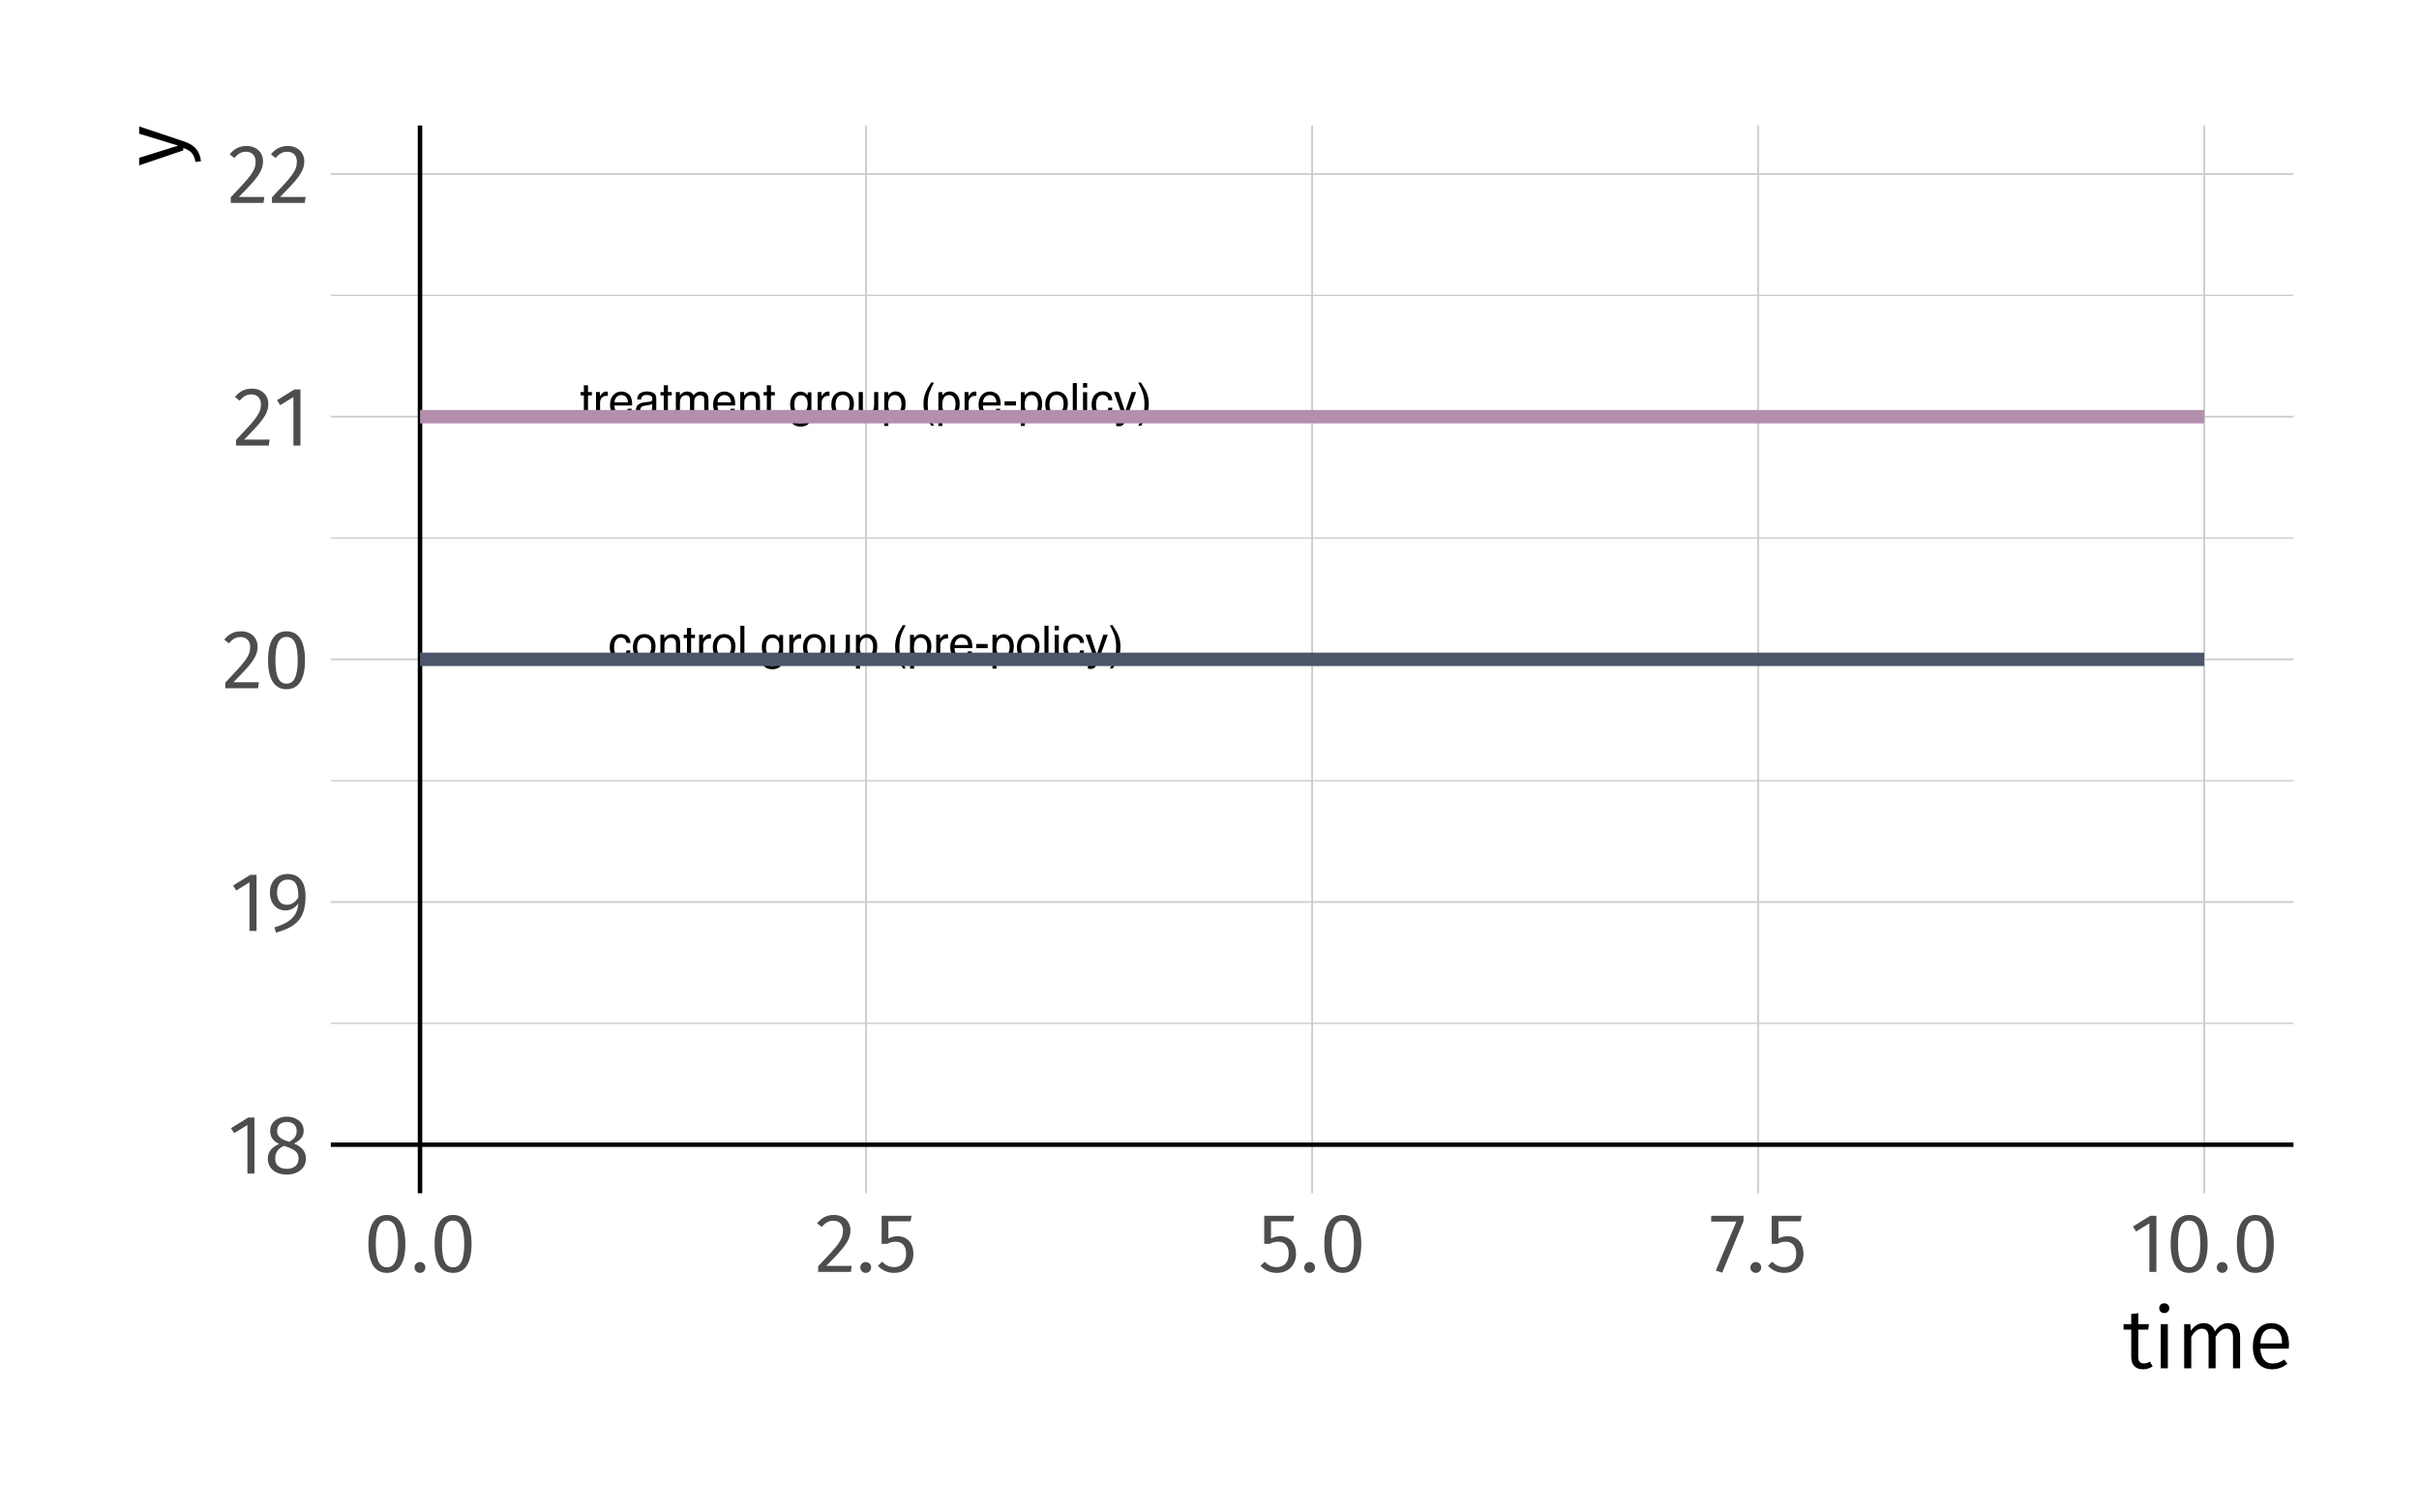
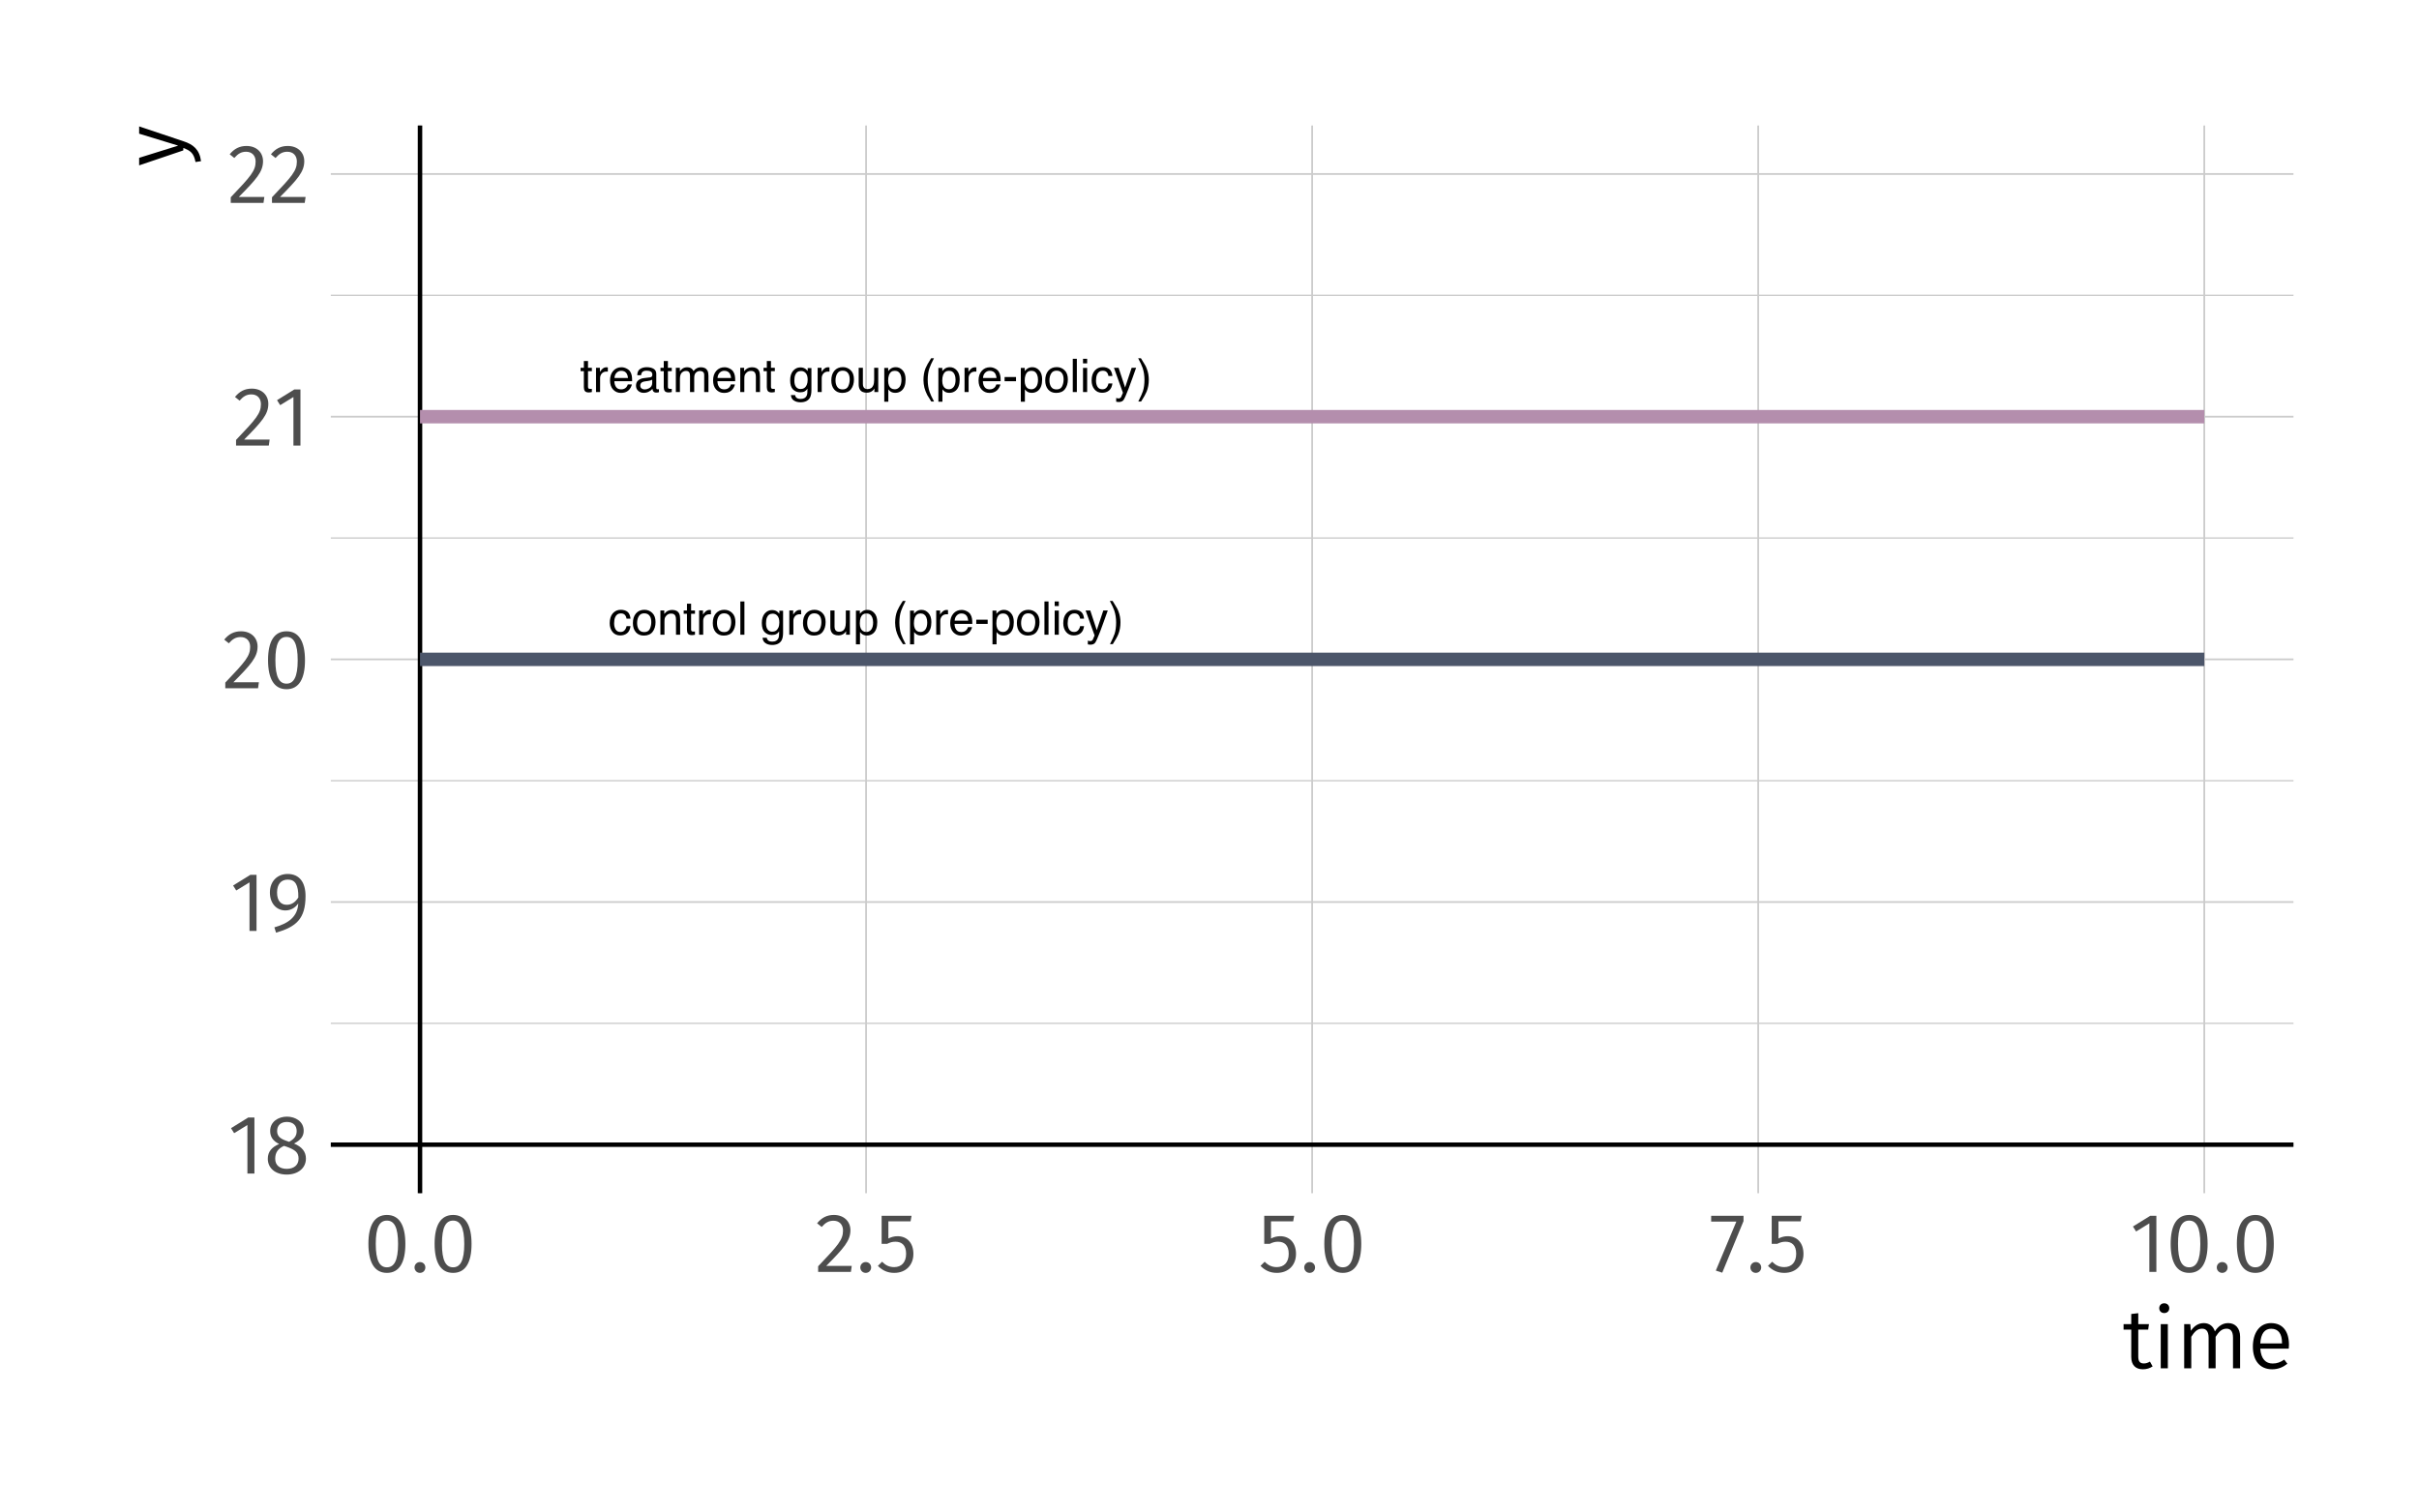
<svg xmlns="http://www.w3.org/2000/svg" xmlns:xlink="http://www.w3.org/1999/xlink" width="576pt" height="360pt" viewBox="0 0 576 360" version="1.1">
  <defs>
    <g>
      <symbol overflow="visible" id="glyph0-0">
        <path style="stroke:none;" d="M 0.359 0 L 0.359 -7.922 L 6.641 -7.922 L 6.641 0 Z M 5.656 -1 L 5.656 -6.938 L 1.344 -6.938 L 1.344 -1 Z M 5.656 -1 " />
      </symbol>
      <symbol overflow="visible" id="glyph0-1">
        <path style="stroke:none;" d="M 0.906 -7.391 L 1.891 -7.391 L 1.891 -5.781 L 2.812 -5.781 L 2.812 -4.984 L 1.891 -4.984 L 1.891 -1.219 C 1.891 -1.008 1.957 -0.875 2.094 -0.812 C 2.164 -0.77 2.289 -0.75 2.469 -0.75 C 2.52 -0.75 2.57 -0.75 2.625 -0.75 C 2.676 -0.75 2.738 -0.754 2.812 -0.766 L 2.812 0 C 2.695 0.031 2.578 0.051 2.453 0.062 C 2.336 0.082 2.211 0.094 2.078 0.094 C 1.617 0.094 1.305 -0.02 1.141 -0.25 C 0.984 -0.488 0.906 -0.789 0.906 -1.156 L 0.906 -4.984 L 0.125 -4.984 L 0.125 -5.781 L 0.906 -5.781 Z M 0.906 -7.391 " />
      </symbol>
      <symbol overflow="visible" id="glyph0-2">
        <path style="stroke:none;" d="M 0.734 -5.781 L 1.656 -5.781 L 1.656 -4.781 C 1.738 -4.977 1.926 -5.211 2.219 -5.484 C 2.508 -5.766 2.848 -5.906 3.234 -5.906 C 3.254 -5.906 3.285 -5.898 3.328 -5.891 C 3.367 -5.891 3.441 -5.883 3.547 -5.875 L 3.547 -4.859 C 3.492 -4.867 3.441 -4.875 3.391 -4.875 C 3.336 -4.875 3.285 -4.875 3.234 -4.875 C 2.742 -4.875 2.363 -4.719 2.094 -4.406 C 1.832 -4.094 1.703 -3.734 1.703 -3.328 L 1.703 0 L 0.734 0 Z M 0.734 -5.781 " />
      </symbol>
      <symbol overflow="visible" id="glyph0-3">
        <path style="stroke:none;" d="M 3.125 -5.906 C 3.531 -5.906 3.926 -5.805 4.312 -5.609 C 4.695 -5.422 4.988 -5.176 5.188 -4.875 C 5.383 -4.582 5.516 -4.238 5.578 -3.844 C 5.629 -3.582 5.656 -3.16 5.656 -2.578 L 1.422 -2.578 C 1.441 -1.992 1.582 -1.523 1.844 -1.172 C 2.102 -0.816 2.504 -0.641 3.047 -0.641 C 3.555 -0.641 3.961 -0.805 4.266 -1.141 C 4.43 -1.328 4.551 -1.551 4.625 -1.812 L 5.578 -1.812 C 5.555 -1.602 5.473 -1.367 5.328 -1.109 C 5.191 -0.848 5.035 -0.633 4.859 -0.469 C 4.555 -0.176 4.191 0.02 3.766 0.125 C 3.523 0.176 3.258 0.203 2.969 0.203 C 2.25 0.203 1.641 -0.055 1.141 -0.578 C 0.641 -1.098 0.391 -1.832 0.391 -2.781 C 0.391 -3.707 0.641 -4.457 1.141 -5.031 C 1.648 -5.613 2.312 -5.906 3.125 -5.906 Z M 4.672 -3.344 C 4.629 -3.77 4.535 -4.109 4.391 -4.359 C 4.117 -4.828 3.676 -5.062 3.062 -5.062 C 2.613 -5.062 2.238 -4.898 1.938 -4.578 C 1.633 -4.254 1.473 -3.844 1.453 -3.344 Z M 3.031 -5.922 Z M 3.031 -5.922 " />
      </symbol>
      <symbol overflow="visible" id="glyph0-4">
        <path style="stroke:none;" d="M 1.453 -1.531 C 1.453 -1.25 1.555 -1.023 1.766 -0.859 C 1.973 -0.703 2.211 -0.625 2.484 -0.625 C 2.828 -0.625 3.16 -0.707 3.484 -0.875 C 4.023 -1.133 4.297 -1.562 4.297 -2.156 L 4.297 -2.938 C 4.172 -2.863 4.016 -2.801 3.828 -2.75 C 3.641 -2.695 3.457 -2.66 3.281 -2.641 L 2.703 -2.562 C 2.348 -2.52 2.082 -2.445 1.906 -2.344 C 1.602 -2.176 1.453 -1.906 1.453 -1.531 Z M 3.812 -3.5 C 4.031 -3.531 4.176 -3.625 4.25 -3.781 C 4.301 -3.863 4.328 -3.988 4.328 -4.156 C 4.328 -4.488 4.207 -4.727 3.969 -4.875 C 3.727 -5.02 3.391 -5.094 2.953 -5.094 C 2.453 -5.094 2.094 -4.957 1.875 -4.688 C 1.758 -4.531 1.68 -4.305 1.641 -4.016 L 0.734 -4.016 C 0.754 -4.723 0.984 -5.219 1.422 -5.5 C 1.867 -5.781 2.391 -5.922 2.984 -5.922 C 3.66 -5.922 4.211 -5.789 4.641 -5.531 C 5.055 -5.27 5.266 -4.867 5.266 -4.328 L 5.266 -1 C 5.266 -0.895 5.285 -0.812 5.328 -0.75 C 5.367 -0.688 5.457 -0.656 5.594 -0.656 C 5.633 -0.656 5.68 -0.656 5.734 -0.656 C 5.785 -0.664 5.844 -0.676 5.906 -0.688 L 5.906 0.031 C 5.758 0.07 5.645 0.098 5.562 0.109 C 5.477 0.117 5.367 0.125 5.234 0.125 C 4.898 0.125 4.66 0.004 4.516 -0.234 C 4.43 -0.359 4.375 -0.535 4.344 -0.766 C 4.145 -0.504 3.859 -0.281 3.484 -0.094 C 3.117 0.094 2.711 0.188 2.266 0.188 C 1.734 0.188 1.297 0.023 0.953 -0.297 C 0.609 -0.617 0.438 -1.023 0.438 -1.516 C 0.438 -2.047 0.602 -2.457 0.938 -2.75 C 1.281 -3.051 1.723 -3.238 2.266 -3.312 Z M 3 -5.922 Z M 3 -5.922 " />
      </symbol>
      <symbol overflow="visible" id="glyph0-5">
        <path style="stroke:none;" d="M 0.719 -5.781 L 1.672 -5.781 L 1.672 -4.953 C 1.898 -5.242 2.109 -5.453 2.297 -5.578 C 2.617 -5.797 2.984 -5.906 3.391 -5.906 C 3.848 -5.906 4.219 -5.789 4.5 -5.562 C 4.656 -5.438 4.801 -5.25 4.938 -5 C 5.145 -5.301 5.395 -5.523 5.688 -5.672 C 5.977 -5.828 6.305 -5.906 6.672 -5.906 C 7.453 -5.906 7.984 -5.625 8.266 -5.062 C 8.41 -4.758 8.484 -4.352 8.484 -3.844 L 8.484 0 L 7.469 0 L 7.469 -4.016 C 7.469 -4.398 7.375 -4.66 7.188 -4.797 C 7 -4.941 6.766 -5.016 6.484 -5.016 C 6.098 -5.016 5.77 -4.883 5.5 -4.625 C 5.227 -4.375 5.094 -3.953 5.094 -3.359 L 5.094 0 L 4.094 0 L 4.094 -3.766 C 4.094 -4.16 4.047 -4.445 3.953 -4.625 C 3.805 -4.895 3.535 -5.031 3.141 -5.031 C 2.766 -5.031 2.426 -4.891 2.125 -4.609 C 1.832 -4.328 1.688 -3.812 1.688 -3.062 L 1.688 0 L 0.719 0 Z M 0.719 -5.781 " />
      </symbol>
      <symbol overflow="visible" id="glyph0-6">
        <path style="stroke:none;" d="M 0.719 -5.781 L 1.641 -5.781 L 1.641 -4.953 C 1.91 -5.297 2.195 -5.539 2.5 -5.688 C 2.812 -5.832 3.148 -5.906 3.516 -5.906 C 4.336 -5.906 4.895 -5.617 5.188 -5.047 C 5.344 -4.734 5.422 -4.285 5.422 -3.703 L 5.422 0 L 4.438 0 L 4.438 -3.641 C 4.438 -3.992 4.383 -4.281 4.281 -4.5 C 4.102 -4.852 3.789 -5.031 3.344 -5.031 C 3.113 -5.031 2.922 -5.008 2.766 -4.969 C 2.504 -4.883 2.273 -4.723 2.078 -4.484 C 1.91 -4.297 1.801 -4.098 1.75 -3.891 C 1.707 -3.691 1.688 -3.406 1.688 -3.031 L 1.688 0 L 0.719 0 Z M 3 -5.922 Z M 3 -5.922 " />
      </symbol>
      <symbol overflow="visible" id="glyph0-7">
        <path style="stroke:none;" d="" />
      </symbol>
      <symbol overflow="visible" id="glyph0-8">
        <path style="stroke:none;" d="M 2.75 -5.875 C 3.207 -5.875 3.602 -5.766 3.938 -5.547 C 4.125 -5.422 4.312 -5.238 4.5 -5 L 4.5 -5.719 L 5.391 -5.719 L 5.391 -0.469 C 5.391 0.258 5.285 0.836 5.078 1.266 C 4.672 2.047 3.906 2.438 2.781 2.438 C 2.164 2.438 1.645 2.297 1.219 2.016 C 0.789 1.742 0.551 1.312 0.5 0.719 L 1.5 0.719 C 1.539 0.977 1.633 1.176 1.781 1.312 C 2 1.531 2.344 1.641 2.812 1.641 C 3.551 1.641 4.035 1.379 4.266 0.859 C 4.41 0.547 4.473 -0.004 4.453 -0.797 C 4.266 -0.504 4.031 -0.285 3.75 -0.141 C 3.477 -0.004 3.117 0.062 2.672 0.062 C 2.047 0.062 1.5 -0.156 1.031 -0.594 C 0.562 -1.039 0.328 -1.773 0.328 -2.797 C 0.328 -3.766 0.562 -4.52 1.031 -5.062 C 1.508 -5.602 2.082 -5.875 2.75 -5.875 Z M 4.5 -2.906 C 4.5 -3.625 4.348 -4.156 4.047 -4.5 C 3.754 -4.844 3.379 -5.016 2.922 -5.016 C 2.242 -5.016 1.781 -4.695 1.531 -4.062 C 1.395 -3.719 1.328 -3.27 1.328 -2.719 C 1.328 -2.07 1.457 -1.578 1.719 -1.234 C 1.988 -0.891 2.344 -0.719 2.781 -0.719 C 3.477 -0.719 3.973 -1.035 4.266 -1.672 C 4.422 -2.023 4.5 -2.438 4.5 -2.906 Z M 2.859 -5.922 Z M 2.859 -5.922 " />
      </symbol>
      <symbol overflow="visible" id="glyph0-9">
        <path style="stroke:none;" d="M 3 -0.625 C 3.645 -0.625 4.086 -0.867 4.328 -1.359 C 4.566 -1.848 4.688 -2.391 4.688 -2.984 C 4.688 -3.523 4.598 -3.961 4.422 -4.297 C 4.148 -4.828 3.68 -5.094 3.016 -5.094 C 2.422 -5.094 1.988 -4.863 1.719 -4.406 C 1.445 -3.957 1.312 -3.414 1.312 -2.781 C 1.312 -2.164 1.445 -1.648 1.719 -1.234 C 1.988 -0.828 2.414 -0.625 3 -0.625 Z M 3.047 -5.938 C 3.785 -5.938 4.41 -5.688 4.922 -5.188 C 5.441 -4.695 5.703 -3.973 5.703 -3.016 C 5.703 -2.078 5.473 -1.305 5.016 -0.703 C 4.566 -0.098 3.863 0.203 2.906 0.203 C 2.113 0.203 1.484 -0.062 1.016 -0.594 C 0.547 -1.133 0.312 -1.859 0.312 -2.766 C 0.312 -3.734 0.555 -4.504 1.047 -5.078 C 1.547 -5.648 2.211 -5.938 3.047 -5.938 Z M 3.016 -5.922 Z M 3.016 -5.922 " />
      </symbol>
      <symbol overflow="visible" id="glyph0-10">
        <path style="stroke:none;" d="M 1.688 -5.781 L 1.688 -1.938 C 1.688 -1.645 1.734 -1.406 1.828 -1.219 C 1.992 -0.875 2.312 -0.703 2.781 -0.703 C 3.457 -0.703 3.922 -1.004 4.172 -1.609 C 4.305 -1.93 4.375 -2.375 4.375 -2.938 L 4.375 -5.781 L 5.344 -5.781 L 5.344 0 L 4.422 0 L 4.438 -0.859 C 4.312 -0.629 4.156 -0.441 3.969 -0.297 C 3.594 0.004 3.141 0.156 2.609 0.156 C 1.785 0.156 1.227 -0.117 0.938 -0.672 C 0.77 -0.961 0.688 -1.352 0.688 -1.844 L 0.688 -5.781 Z M 3.016 -5.922 Z M 3.016 -5.922 " />
      </symbol>
      <symbol overflow="visible" id="glyph0-11">
        <path style="stroke:none;" d="M 3.156 -0.656 C 3.602 -0.656 3.977 -0.844 4.281 -1.219 C 4.582 -1.602 4.734 -2.172 4.734 -2.922 C 4.734 -3.379 4.664 -3.773 4.531 -4.109 C 4.281 -4.742 3.82 -5.062 3.156 -5.062 C 2.477 -5.062 2.016 -4.727 1.766 -4.062 C 1.629 -3.695 1.562 -3.238 1.562 -2.688 C 1.562 -2.238 1.629 -1.859 1.766 -1.547 C 2.016 -0.953 2.477 -0.656 3.156 -0.656 Z M 0.641 -5.75 L 1.578 -5.75 L 1.578 -4.984 C 1.773 -5.242 1.988 -5.445 2.219 -5.594 C 2.539 -5.812 2.926 -5.922 3.375 -5.922 C 4.031 -5.922 4.582 -5.664 5.031 -5.156 C 5.488 -4.656 5.719 -3.941 5.719 -3.016 C 5.719 -1.754 5.391 -0.852 4.734 -0.312 C 4.316 0.02 3.832 0.188 3.281 0.188 C 2.844 0.188 2.477 0.094 2.188 -0.094 C 2.008 -0.195 1.816 -0.379 1.609 -0.641 L 1.609 2.297 L 0.641 2.297 Z M 0.641 -5.75 " />
      </symbol>
      <symbol overflow="visible" id="glyph0-12">
        <path style="stroke:none;" d="M 3.266 -8.047 C 2.703 -6.953 2.336 -6.145 2.172 -5.625 C 1.91 -4.844 1.781 -3.938 1.781 -2.906 C 1.781 -1.863 1.926 -0.91 2.219 -0.047 C 2.395 0.484 2.75 1.25 3.281 2.25 L 2.625 2.25 C 2.102 1.438 1.781 0.914 1.656 0.688 C 1.531 0.457 1.395 0.148 1.25 -0.234 C 1.039 -0.766 0.898 -1.332 0.828 -1.938 C 0.785 -2.25 0.766 -2.551 0.766 -2.844 C 0.766 -3.906 0.93 -4.852 1.266 -5.688 C 1.473 -6.207 1.914 -6.992 2.594 -8.047 Z M 3.266 -8.047 " />
      </symbol>
      <symbol overflow="visible" id="glyph0-13">
        <path style="stroke:none;" d="M 0.453 -3.578 L 3.172 -3.578 L 3.172 -2.578 L 0.453 -2.578 Z M 0.453 -3.578 " />
      </symbol>
      <symbol overflow="visible" id="glyph0-14">
        <path style="stroke:none;" d="M 0.734 -7.922 L 1.703 -7.922 L 1.703 0 L 0.734 0 Z M 0.734 -7.922 " />
      </symbol>
      <symbol overflow="visible" id="glyph0-15">
        <path style="stroke:none;" d="M 0.719 -5.75 L 1.703 -5.75 L 1.703 0 L 0.719 0 Z M 0.719 -7.922 L 1.703 -7.922 L 1.703 -6.828 L 0.719 -6.828 Z M 0.719 -7.922 " />
      </symbol>
      <symbol overflow="visible" id="glyph0-16">
        <path style="stroke:none;" d="M 2.938 -5.938 C 3.594 -5.938 4.125 -5.781 4.531 -5.469 C 4.938 -5.156 5.18 -4.609 5.266 -3.828 L 4.328 -3.828 C 4.266 -4.191 4.129 -4.488 3.922 -4.719 C 3.723 -4.957 3.395 -5.078 2.938 -5.078 C 2.32 -5.078 1.879 -4.773 1.609 -4.172 C 1.441 -3.773 1.359 -3.289 1.359 -2.719 C 1.359 -2.133 1.477 -1.645 1.719 -1.25 C 1.969 -0.852 2.352 -0.656 2.875 -0.656 C 3.281 -0.656 3.598 -0.781 3.828 -1.031 C 4.066 -1.281 4.234 -1.617 4.328 -2.047 L 5.266 -2.047 C 5.16 -1.273 4.891 -0.711 4.453 -0.359 C 4.023 -0.004 3.473 0.172 2.797 0.172 C 2.047 0.172 1.441 -0.102 0.984 -0.656 C 0.535 -1.207 0.312 -1.898 0.312 -2.734 C 0.312 -3.742 0.555 -4.531 1.047 -5.094 C 1.547 -5.656 2.176 -5.938 2.938 -5.938 Z M 2.781 -5.922 Z M 2.781 -5.922 " />
      </symbol>
      <symbol overflow="visible" id="glyph0-17">
        <path style="stroke:none;" d="M 4.328 -5.781 L 5.391 -5.781 C 5.254 -5.406 4.953 -4.555 4.484 -3.234 C 4.129 -2.242 3.832 -1.438 3.594 -0.812 C 3.031 0.656 2.633 1.551 2.406 1.875 C 2.176 2.207 1.781 2.375 1.219 2.375 C 1.082 2.375 0.977 2.363 0.906 2.344 C 0.832 2.332 0.742 2.316 0.641 2.297 L 0.641 1.406 C 0.805 1.457 0.926 1.488 1 1.5 C 1.07 1.508 1.141 1.516 1.203 1.516 C 1.379 1.516 1.508 1.484 1.594 1.422 C 1.676 1.359 1.75 1.285 1.812 1.203 C 1.832 1.172 1.895 1.02 2 0.75 C 2.113 0.488 2.195 0.297 2.25 0.172 L 0.109 -5.781 L 1.219 -5.781 L 2.766 -1.078 Z M 2.75 -5.922 Z M 2.75 -5.922 " />
      </symbol>
      <symbol overflow="visible" id="glyph0-18">
        <path style="stroke:none;" d="M 0.391 2.25 C 0.953 1.133 1.316 0.32 1.484 -0.188 C 1.734 -0.957 1.859 -1.863 1.859 -2.906 C 1.859 -3.938 1.711 -4.883 1.422 -5.75 C 1.242 -6.281 0.891 -7.047 0.359 -8.047 L 1.016 -8.047 C 1.566 -7.16 1.898 -6.613 2.016 -6.406 C 2.141 -6.207 2.27 -5.926 2.406 -5.562 C 2.582 -5.113 2.707 -4.672 2.781 -4.234 C 2.852 -3.797 2.891 -3.375 2.891 -2.969 C 2.891 -1.895 2.719 -0.941 2.375 -0.109 C 2.164 0.422 1.727 1.207 1.062 2.25 Z M 0.391 2.25 " />
      </symbol>
      <symbol overflow="visible" id="glyph1-0">
        <path style="stroke:none;" d="M 10.859 -21 L 2.453 -21 L 2.453 7 L 10.859 7 Z M 9.781 -19.953 L 9.781 5.953 L 3.562 5.953 L 3.562 -19.953 Z M 6.484 -9.016 C 5.703 -9.016 4.625 -8.781 4.625 -8.234 C 4.625 -7.984 4.797 -7.781 5.094 -7.781 C 5.188 -7.781 5.266 -7.797 5.359 -7.844 C 5.703 -8 5.984 -8.062 6.406 -8.062 C 7.406 -8.062 7.625 -7.453 7.625 -6.688 C 7.625 -5.625 7.234 -5.219 5.797 -5.141 L 5.797 -3.453 C 5.797 -3.156 6.047 -2.984 6.297 -2.984 C 6.547 -2.984 6.797 -3.156 6.797 -3.453 L 6.797 -4.359 C 8.141 -4.562 8.703 -5.312 8.703 -6.719 C 8.703 -7.922 8.203 -9.016 6.484 -9.016 Z M 6.297 -2.406 C 5.906 -2.406 5.594 -2.094 5.594 -1.703 C 5.594 -1.281 5.906 -0.953 6.297 -0.953 C 6.703 -0.953 7 -1.281 7 -1.703 C 7 -2.094 6.703 -2.406 6.297 -2.406 Z M 6.297 -2.406 " />
      </symbol>
      <symbol overflow="visible" id="glyph1-1">
        <path style="stroke:none;" d="M 6.312 -13.359 L 4.844 -13.359 L 0.734 -10.812 L 1.484 -9.625 L 4.641 -11.562 L 4.641 0 L 6.312 0 Z M 6.312 -13.359 " />
      </symbol>
      <symbol overflow="visible" id="glyph1-2">
        <path style="stroke:none;" d="M 7.188 -7.156 C 8.719 -7.938 9.484 -8.844 9.484 -10.203 C 9.484 -12.453 7.453 -13.562 5.484 -13.562 C 3.484 -13.562 1.5 -12.375 1.5 -10.156 C 1.5 -8.766 2.156 -7.766 3.641 -7.047 C 1.938 -6.312 0.938 -5.266 0.938 -3.516 C 0.938 -1.312 2.719 0.234 5.438 0.234 C 8.141 0.234 10.016 -1.312 10.016 -3.562 C 10.016 -5.234 9.047 -6.375 7.188 -7.156 Z M 5.484 -12.297 C 6.953 -12.297 7.812 -11.453 7.812 -10.141 C 7.812 -8.984 7.281 -8.266 6.016 -7.562 L 5.625 -7.703 C 4.047 -8.234 3.156 -8.781 3.156 -10.141 C 3.156 -11.516 4.078 -12.297 5.484 -12.297 Z M 5.453 -1.125 C 3.766 -1.125 2.703 -2 2.703 -3.516 C 2.703 -5.016 3.359 -5.953 4.797 -6.594 L 5.344 -6.422 C 7.484 -5.656 8.266 -5.016 8.266 -3.547 C 8.266 -2.062 7.188 -1.125 5.453 -1.125 Z M 5.453 -1.125 " />
      </symbol>
      <symbol overflow="visible" id="glyph1-3">
        <path style="stroke:none;" d="M 5.156 -13.562 C 2.844 -13.562 0.938 -11.938 0.938 -9.156 C 0.938 -6.516 2.547 -4.875 4.625 -4.875 C 5.984 -4.875 7.062 -5.594 7.688 -6.547 C 7.547 -3.422 5.422 -1.812 2 -0.844 L 2.406 0.422 C 7.203 -0.984 9.422 -2.859 9.422 -8.312 C 9.422 -11.5 8.016 -13.562 5.156 -13.562 Z M 4.953 -6.219 C 3.594 -6.219 2.641 -7.156 2.641 -9.125 C 2.641 -11.094 3.578 -12.219 5.203 -12.219 C 6.938 -12.219 7.766 -11 7.703 -7.953 C 7.016 -6.875 6.141 -6.219 4.953 -6.219 Z M 4.953 -6.219 " />
      </symbol>
      <symbol overflow="visible" id="glyph1-4">
        <path style="stroke:none;" d="M 4.547 -13.562 C 2.875 -13.562 1.625 -12.906 0.547 -11.578 L 1.641 -10.703 C 2.516 -11.703 3.297 -12.188 4.453 -12.188 C 5.797 -12.188 6.719 -11.312 6.719 -9.859 C 6.719 -7.641 5.562 -6.344 0.797 -1.344 L 0.797 0 L 8.594 0 L 8.797 -1.422 L 2.719 -1.422 C 6.906 -5.656 8.484 -7.406 8.484 -9.938 C 8.484 -12 6.953 -13.562 4.547 -13.562 Z M 4.547 -13.562 " />
      </symbol>
      <symbol overflow="visible" id="glyph1-5">
        <path style="stroke:none;" d="M 5.562 -13.562 C 2.625 -13.562 1.156 -11.141 1.156 -6.688 C 1.156 -2.219 2.625 0.234 5.562 0.234 C 8.5 0.234 9.953 -2.219 9.953 -6.656 C 9.953 -11.125 8.5 -13.562 5.562 -13.562 Z M 5.562 -12.219 C 7.281 -12.219 8.219 -10.641 8.219 -6.656 C 8.219 -2.703 7.281 -1.094 5.562 -1.094 C 3.812 -1.094 2.906 -2.703 2.906 -6.688 C 2.906 -10.641 3.812 -12.219 5.562 -12.219 Z M 5.562 -12.219 " />
      </symbol>
      <symbol overflow="visible" id="glyph1-6">
        <path style="stroke:none;" d="M 2.297 -2.344 C 1.578 -2.344 1.016 -1.766 1.016 -1.062 C 1.016 -0.344 1.578 0.234 2.297 0.234 C 3.062 0.234 3.594 -0.344 3.594 -1.062 C 3.594 -1.766 3.062 -2.344 2.297 -2.344 Z M 2.297 -2.344 " />
      </symbol>
      <symbol overflow="visible" id="glyph1-7">
        <path style="stroke:none;" d="M 8.578 -13.359 L 1.453 -13.359 L 1.453 -6.688 L 2.781 -6.688 C 3.438 -7.016 3.984 -7.188 4.734 -7.188 C 6.188 -7.188 7.281 -6.422 7.281 -4.312 C 7.281 -2.297 6.188 -1.141 4.453 -1.141 C 3.266 -1.141 2.406 -1.562 1.562 -2.422 L 0.562 -1.438 C 1.578 -0.406 2.781 0.234 4.453 0.234 C 7.219 0.234 9.016 -1.625 9.016 -4.281 C 9.016 -6.922 7.5 -8.5 5.234 -8.5 C 4.484 -8.5 3.766 -8.312 3.062 -7.953 L 3.062 -12.047 L 8.344 -12.047 Z M 8.578 -13.359 " />
      </symbol>
      <symbol overflow="visible" id="glyph1-8">
        <path style="stroke:none;" d="M 8.219 -13.359 L 0.516 -13.359 L 0.516 -11.984 L 6.516 -11.984 L 1.625 -0.312 L 3.156 0.188 L 8.219 -12.094 Z M 8.219 -13.359 " />
      </symbol>
      <symbol overflow="visible" id="glyph1-9">
        <path style="stroke:none;" d="M 6.5 -1.594 C 5.984 -1.297 5.547 -1.156 5.047 -1.156 C 4.094 -1.156 3.719 -1.688 3.719 -2.781 L 3.719 -9.219 L 6.078 -9.219 L 6.266 -10.516 L 3.719 -10.516 L 3.719 -13.125 L 2.047 -12.938 L 2.047 -10.516 L 0.219 -10.516 L 0.219 -9.219 L 2.047 -9.219 L 2.047 -2.703 C 2.047 -0.781 3.078 0.234 4.812 0.234 C 5.703 0.234 6.453 0 7.141 -0.453 Z M 6.5 -1.594 " />
      </symbol>
      <symbol overflow="visible" id="glyph1-10">
        <path style="stroke:none;" d="M 2.781 -15.484 C 2.078 -15.484 1.594 -14.984 1.594 -14.312 C 1.594 -13.656 2.078 -13.156 2.781 -13.156 C 3.5 -13.156 3.984 -13.656 3.984 -14.312 C 3.984 -14.984 3.5 -15.484 2.781 -15.484 Z M 3.641 -10.516 L 1.953 -10.516 L 1.953 0 L 3.641 0 Z M 3.641 -10.516 " />
      </symbol>
      <symbol overflow="visible" id="glyph1-11">
        <path style="stroke:none;" d="M 12.438 -10.766 C 11.016 -10.766 10.016 -9.953 9.266 -8.797 C 8.875 -10.016 7.938 -10.766 6.625 -10.766 C 5.266 -10.766 4.281 -10.016 3.547 -8.938 L 3.406 -10.516 L 1.953 -10.516 L 1.953 0 L 3.641 0 L 3.641 -7.5 C 4.359 -8.656 5.062 -9.438 6.219 -9.438 C 7.078 -9.438 7.766 -8.922 7.766 -7.297 L 7.766 0 L 9.438 0 L 9.438 -7.5 C 10.188 -8.656 10.859 -9.438 12.047 -9.438 C 12.906 -9.438 13.578 -8.922 13.578 -7.297 L 13.578 0 L 15.266 0 L 15.266 -7.547 C 15.266 -9.516 14.156 -10.766 12.438 -10.766 Z M 12.438 -10.766 " />
      </symbol>
      <symbol overflow="visible" id="glyph1-12">
        <path style="stroke:none;" d="M 9.781 -5.594 C 9.781 -8.781 8.312 -10.766 5.5 -10.766 C 2.812 -10.766 1.188 -8.453 1.188 -5.156 C 1.188 -1.812 2.875 0.234 5.781 0.234 C 7.219 0.234 8.375 -0.266 9.406 -1.078 L 8.656 -2.078 C 7.734 -1.438 6.953 -1.141 5.906 -1.141 C 4.297 -1.141 3.141 -2.141 2.953 -4.688 L 9.734 -4.688 C 9.766 -4.906 9.781 -5.234 9.781 -5.594 Z M 8.125 -5.922 L 2.953 -5.922 C 3.094 -8.375 4.078 -9.422 5.547 -9.422 C 7.281 -9.422 8.125 -8.203 8.125 -6.078 Z M 8.125 -5.922 " />
      </symbol>
      <symbol overflow="visible" id="glyph2-0">
        <path style="stroke:none;" d="M -21 -10.859 L -21 -2.453 L 7 -2.453 L 7 -10.859 Z M -19.953 -9.781 L 5.953 -9.781 L 5.953 -3.562 L -19.953 -3.562 Z M -9.016 -6.484 C -9.016 -5.703 -8.781 -4.625 -8.234 -4.625 C -7.984 -4.625 -7.781 -4.797 -7.781 -5.094 C -7.781 -5.188 -7.797 -5.266 -7.844 -5.359 C -8 -5.703 -8.062 -5.984 -8.062 -6.406 C -8.062 -7.406 -7.453 -7.625 -6.688 -7.625 C -5.625 -7.625 -5.219 -7.234 -5.141 -5.797 L -3.453 -5.797 C -3.156 -5.797 -2.984 -6.047 -2.984 -6.297 C -2.984 -6.547 -3.156 -6.797 -3.453 -6.797 L -4.359 -6.797 C -4.562 -8.141 -5.312 -8.703 -6.719 -8.703 C -7.922 -8.703 -9.016 -8.203 -9.016 -6.484 Z M -2.406 -6.297 C -2.406 -5.906 -2.094 -5.594 -1.703 -5.594 C -1.281 -5.594 -0.953 -5.906 -0.953 -6.297 C -0.953 -6.703 -1.281 -7 -1.703 -7 C -2.094 -7 -2.406 -6.703 -2.406 -6.297 Z M -2.406 -6.297 " />
      </symbol>
      <symbol overflow="visible" id="glyph2-1">
        <path style="stroke:none;" d="M -10.516 -9.5 L -10.516 -7.766 L -1.219 -4.922 L -10.516 -2.016 L -10.516 -0.219 L 0 -3.781 L 0 -4.359 C 1.688 -3.734 2.5 -3.156 2.906 -1.016 L 4.219 -1.219 C 3.859 -4.047 2.297 -5.219 0.062 -5.953 Z M -10.516 -9.5 " />
      </symbol>
    </g>
    <clipPath id="clip1">
      <path d="M 78.77 243 L 546.109 243 L 546.109 244 L 78.77 244 Z M 78.77 243 " />
    </clipPath>
    <clipPath id="clip2">
      <path d="M 78.77 185 L 546.109 185 L 546.109 187 L 78.77 187 Z M 78.77 185 " />
    </clipPath>
    <clipPath id="clip3">
      <path d="M 78.77 127 L 546.109 127 L 546.109 129 L 78.77 129 Z M 78.77 127 " />
    </clipPath>
    <clipPath id="clip4">
      <path d="M 78.77 70 L 546.109 70 L 546.109 71 L 78.77 71 Z M 78.77 70 " />
    </clipPath>
    <clipPath id="clip5">
      <path d="M 78.77 272 L 546.109 272 L 546.109 273 L 78.77 273 Z M 78.77 272 " />
    </clipPath>
    <clipPath id="clip6">
      <path d="M 78.77 214 L 546.109 214 L 546.109 216 L 78.77 216 Z M 78.77 214 " />
    </clipPath>
    <clipPath id="clip7">
      <path d="M 78.77 156 L 546.109 156 L 546.109 158 L 78.77 158 Z M 78.77 156 " />
    </clipPath>
    <clipPath id="clip8">
      <path d="M 78.77 99 L 546.109 99 L 546.109 100 L 78.77 100 Z M 78.77 99 " />
    </clipPath>
    <clipPath id="clip9">
      <path d="M 78.77 41 L 546.109 41 L 546.109 42 L 78.77 42 Z M 78.77 41 " />
    </clipPath>
    <clipPath id="clip10">
      <path d="M 99 29.887 L 101 29.887 L 101 284.188 L 99 284.188 Z M 99 29.887 " />
    </clipPath>
    <clipPath id="clip11">
      <path d="M 206 29.887 L 207 29.887 L 207 284.188 L 206 284.188 Z M 206 29.887 " />
    </clipPath>
    <clipPath id="clip12">
      <path d="M 312 29.887 L 313 29.887 L 313 284.188 L 312 284.188 Z M 312 29.887 " />
    </clipPath>
    <clipPath id="clip13">
      <path d="M 418 29.887 L 419 29.887 L 419 284.188 L 418 284.188 Z M 418 29.887 " />
    </clipPath>
    <clipPath id="clip14">
      <path d="M 524 29.887 L 526 29.887 L 526 284.188 L 524 284.188 Z M 524 29.887 " />
    </clipPath>
    <clipPath id="clip15">
      <path d="M 78.77 272 L 546.109 272 L 546.109 274 L 78.77 274 Z M 78.77 272 " />
    </clipPath>
    <clipPath id="clip16">
      <path d="M 99 29.887 L 101 29.887 L 101 284.188 L 99 284.188 Z M 99 29.887 " />
    </clipPath>
  </defs>
  <g id="surface4">
    <rect x="0" y="0" width="576" height="360" style="fill:rgb(100%,100%,100%);fill-opacity:1;stroke:none;" />
    <g clip-path="url(#clip1)" clip-rule="nonzero">
      <path style="fill:none;stroke-width:0.32;stroke-linecap:butt;stroke-linejoin:round;stroke:rgb(80%,80%,80%);stroke-opacity:1;stroke-miterlimit:10;" d="M 78.77 243.73 L 546.113 243.73 " />
    </g>
    <g clip-path="url(#clip2)" clip-rule="nonzero">
      <path style="fill:none;stroke-width:0.32;stroke-linecap:butt;stroke-linejoin:round;stroke:rgb(80%,80%,80%);stroke-opacity:1;stroke-miterlimit:10;" d="M 78.77 185.938 L 546.113 185.938 " />
    </g>
    <g clip-path="url(#clip3)" clip-rule="nonzero">
      <path style="fill:none;stroke-width:0.32;stroke-linecap:butt;stroke-linejoin:round;stroke:rgb(80%,80%,80%);stroke-opacity:1;stroke-miterlimit:10;" d="M 78.77 128.141 L 546.113 128.141 " />
    </g>
    <g clip-path="url(#clip4)" clip-rule="nonzero">
      <path style="fill:none;stroke-width:0.32;stroke-linecap:butt;stroke-linejoin:round;stroke:rgb(80%,80%,80%);stroke-opacity:1;stroke-miterlimit:10;" d="M 78.77 70.344 L 546.113 70.344 " />
    </g>
    <g clip-path="url(#clip5)" clip-rule="nonzero">
      <path style="fill:none;stroke-width:0.427;stroke-linecap:butt;stroke-linejoin:round;stroke:rgb(80%,80%,80%);stroke-opacity:1;stroke-miterlimit:10;" d="M 78.77 272.629 L 546.113 272.629 " />
    </g>
    <g clip-path="url(#clip6)" clip-rule="nonzero">
      <path style="fill:none;stroke-width:0.427;stroke-linecap:butt;stroke-linejoin:round;stroke:rgb(80%,80%,80%);stroke-opacity:1;stroke-miterlimit:10;" d="M 78.77 214.836 L 546.113 214.836 " />
    </g>
    <g clip-path="url(#clip7)" clip-rule="nonzero">
      <path style="fill:none;stroke-width:0.427;stroke-linecap:butt;stroke-linejoin:round;stroke:rgb(80%,80%,80%);stroke-opacity:1;stroke-miterlimit:10;" d="M 78.77 157.039 L 546.113 157.039 " />
    </g>
    <g clip-path="url(#clip8)" clip-rule="nonzero">
      <path style="fill:none;stroke-width:0.427;stroke-linecap:butt;stroke-linejoin:round;stroke:rgb(80%,80%,80%);stroke-opacity:1;stroke-miterlimit:10;" d="M 78.77 99.242 L 546.113 99.242 " />
    </g>
    <g clip-path="url(#clip9)" clip-rule="nonzero">
      <path style="fill:none;stroke-width:0.427;stroke-linecap:butt;stroke-linejoin:round;stroke:rgb(80%,80%,80%);stroke-opacity:1;stroke-miterlimit:10;" d="M 78.77 41.445 L 546.113 41.445 " />
    </g>
    <g clip-path="url(#clip10)" clip-rule="nonzero">
      <path style="fill:none;stroke-width:0.427;stroke-linecap:butt;stroke-linejoin:round;stroke:rgb(80%,80%,80%);stroke-opacity:1;stroke-miterlimit:10;" d="M 100.012 284.188 L 100.012 29.887 " />
    </g>
    <g clip-path="url(#clip11)" clip-rule="nonzero">
      <path style="fill:none;stroke-width:0.427;stroke-linecap:butt;stroke-linejoin:round;stroke:rgb(80%,80%,80%);stroke-opacity:1;stroke-miterlimit:10;" d="M 206.227 284.188 L 206.227 29.887 " />
    </g>
    <g clip-path="url(#clip12)" clip-rule="nonzero">
      <path style="fill:none;stroke-width:0.427;stroke-linecap:butt;stroke-linejoin:round;stroke:rgb(80%,80%,80%);stroke-opacity:1;stroke-miterlimit:10;" d="M 312.441 284.188 L 312.441 29.887 " />
    </g>
    <g clip-path="url(#clip13)" clip-rule="nonzero">
      <path style="fill:none;stroke-width:0.427;stroke-linecap:butt;stroke-linejoin:round;stroke:rgb(80%,80%,80%);stroke-opacity:1;stroke-miterlimit:10;" d="M 418.656 284.188 L 418.656 29.887 " />
    </g>
    <g clip-path="url(#clip14)" clip-rule="nonzero">
      <path style="fill:none;stroke-width:0.427;stroke-linecap:butt;stroke-linejoin:round;stroke:rgb(80%,80%,80%);stroke-opacity:1;stroke-miterlimit:10;" d="M 524.871 284.188 L 524.871 29.887 " />
    </g>
    <g clip-path="url(#clip15)" clip-rule="nonzero">
      <path style="fill:none;stroke-width:1.067;stroke-linecap:butt;stroke-linejoin:round;stroke:rgb(0%,0%,0%);stroke-opacity:1;stroke-miterlimit:10;" d="M 78.77 272.629 L 546.113 272.629 " />
    </g>
    <g clip-path="url(#clip16)" clip-rule="nonzero">
      <path style="fill:none;stroke-width:1.067;stroke-linecap:butt;stroke-linejoin:round;stroke:rgb(0%,0%,0%);stroke-opacity:1;stroke-miterlimit:10;" d="M 100.012 284.188 L 100.012 29.887 " />
    </g>
    <g style="fill:rgb(0%,0%,0%);fill-opacity:1;">
-       <use xlink:href="#glyph0-1" x="138.121" y="99.156" />
-       <use xlink:href="#glyph0-2" x="141.188" y="99.156" />
-       <use xlink:href="#glyph0-3" x="144.865" y="99.156" />
-       <use xlink:href="#glyph0-4" x="151.004" y="99.156" />
-       <use xlink:href="#glyph0-1" x="157.144" y="99.156" />
-       <use xlink:href="#glyph0-5" x="160.211" y="99.156" />
-       <use xlink:href="#glyph0-3" x="169.407" y="99.156" />
-       <use xlink:href="#glyph0-6" x="175.547" y="99.156" />
-       <use xlink:href="#glyph0-1" x="181.687" y="99.156" />
-       <use xlink:href="#glyph0-7" x="184.754" y="99.156" />
-       <use xlink:href="#glyph0-8" x="187.821" y="99.156" />
-       <use xlink:href="#glyph0-2" x="193.961" y="99.156" />
-       <use xlink:href="#glyph0-9" x="197.637" y="99.156" />
-       <use xlink:href="#glyph0-10" x="203.777" y="99.156" />
-       <use xlink:href="#glyph0-11" x="209.917" y="99.156" />
-       <use xlink:href="#glyph0-7" x="216.056" y="99.156" />
-       <use xlink:href="#glyph0-12" x="219.124" y="99.156" />
-       <use xlink:href="#glyph0-11" x="222.8" y="99.156" />
-       <use xlink:href="#glyph0-2" x="228.94" y="99.156" />
-       <use xlink:href="#glyph0-3" x="232.616" y="99.156" />
-       <use xlink:href="#glyph0-13" x="238.756" y="99.156" />
-       <use xlink:href="#glyph0-11" x="242.432" y="99.156" />
-       <use xlink:href="#glyph0-9" x="248.572" y="99.156" />
-       <use xlink:href="#glyph0-14" x="254.711" y="99.156" />
-       <use xlink:href="#glyph0-15" x="257.164" y="99.156" />
-       <use xlink:href="#glyph0-16" x="259.617" y="99.156" />
-       <use xlink:href="#glyph0-17" x="265.137" y="99.156" />
-       <use xlink:href="#glyph0-18" x="270.656" y="99.156" />
+       <use xlink:href="#glyph0-1" x="138.121" y="93.375" />
+       <use xlink:href="#glyph0-2" x="141.188" y="93.375" />
+       <use xlink:href="#glyph0-3" x="144.865" y="93.375" />
+       <use xlink:href="#glyph0-4" x="151.004" y="93.375" />
+       <use xlink:href="#glyph0-1" x="157.144" y="93.375" />
+       <use xlink:href="#glyph0-5" x="160.211" y="93.375" />
+       <use xlink:href="#glyph0-3" x="169.407" y="93.375" />
+       <use xlink:href="#glyph0-6" x="175.547" y="93.375" />
+       <use xlink:href="#glyph0-1" x="181.687" y="93.375" />
+       <use xlink:href="#glyph0-7" x="184.754" y="93.375" />
+       <use xlink:href="#glyph0-8" x="187.821" y="93.375" />
+       <use xlink:href="#glyph0-2" x="193.961" y="93.375" />
+       <use xlink:href="#glyph0-9" x="197.637" y="93.375" />
+       <use xlink:href="#glyph0-10" x="203.777" y="93.375" />
+       <use xlink:href="#glyph0-11" x="209.917" y="93.375" />
+       <use xlink:href="#glyph0-7" x="216.056" y="93.375" />
+       <use xlink:href="#glyph0-12" x="219.124" y="93.375" />
+       <use xlink:href="#glyph0-11" x="222.8" y="93.375" />
+       <use xlink:href="#glyph0-2" x="228.94" y="93.375" />
+       <use xlink:href="#glyph0-3" x="232.616" y="93.375" />
+       <use xlink:href="#glyph0-13" x="238.756" y="93.375" />
+       <use xlink:href="#glyph0-11" x="242.432" y="93.375" />
+       <use xlink:href="#glyph0-9" x="248.572" y="93.375" />
+       <use xlink:href="#glyph0-14" x="254.711" y="93.375" />
+       <use xlink:href="#glyph0-15" x="257.164" y="93.375" />
+       <use xlink:href="#glyph0-16" x="259.617" y="93.375" />
+       <use xlink:href="#glyph0-17" x="265.137" y="93.375" />
+       <use xlink:href="#glyph0-18" x="270.656" y="93.375" />
    </g>
    <g style="fill:rgb(0%,0%,0%);fill-opacity:1;">
-       <use xlink:href="#glyph0-16" x="144.871" y="156.953" />
-       <use xlink:href="#glyph0-9" x="150.391" y="156.953" />
-       <use xlink:href="#glyph0-6" x="156.531" y="156.953" />
-       <use xlink:href="#glyph0-1" x="162.67" y="156.953" />
-       <use xlink:href="#glyph0-2" x="165.738" y="156.953" />
-       <use xlink:href="#glyph0-9" x="169.414" y="156.953" />
-       <use xlink:href="#glyph0-14" x="175.554" y="156.953" />
-       <use xlink:href="#glyph0-7" x="178.006" y="156.953" />
-       <use xlink:href="#glyph0-8" x="181.073" y="156.953" />
-       <use xlink:href="#glyph0-2" x="187.213" y="156.953" />
-       <use xlink:href="#glyph0-9" x="190.889" y="156.953" />
-       <use xlink:href="#glyph0-10" x="197.029" y="156.953" />
-       <use xlink:href="#glyph0-11" x="203.169" y="156.953" />
-       <use xlink:href="#glyph0-7" x="209.309" y="156.953" />
-       <use xlink:href="#glyph0-12" x="212.376" y="156.953" />
-       <use xlink:href="#glyph0-11" x="216.052" y="156.953" />
-       <use xlink:href="#glyph0-2" x="222.192" y="156.953" />
-       <use xlink:href="#glyph0-3" x="225.868" y="156.953" />
-       <use xlink:href="#glyph0-13" x="232.008" y="156.953" />
-       <use xlink:href="#glyph0-11" x="235.684" y="156.953" />
-       <use xlink:href="#glyph0-9" x="241.824" y="156.953" />
-       <use xlink:href="#glyph0-14" x="247.964" y="156.953" />
-       <use xlink:href="#glyph0-15" x="250.416" y="156.953" />
-       <use xlink:href="#glyph0-16" x="252.869" y="156.953" />
-       <use xlink:href="#glyph0-17" x="258.389" y="156.953" />
-       <use xlink:href="#glyph0-18" x="263.909" y="156.953" />
+       <use xlink:href="#glyph0-16" x="144.871" y="151.172" />
+       <use xlink:href="#glyph0-9" x="150.391" y="151.172" />
+       <use xlink:href="#glyph0-6" x="156.531" y="151.172" />
+       <use xlink:href="#glyph0-1" x="162.67" y="151.172" />
+       <use xlink:href="#glyph0-2" x="165.738" y="151.172" />
+       <use xlink:href="#glyph0-9" x="169.414" y="151.172" />
+       <use xlink:href="#glyph0-14" x="175.554" y="151.172" />
+       <use xlink:href="#glyph0-7" x="178.006" y="151.172" />
+       <use xlink:href="#glyph0-8" x="181.073" y="151.172" />
+       <use xlink:href="#glyph0-2" x="187.213" y="151.172" />
+       <use xlink:href="#glyph0-9" x="190.889" y="151.172" />
+       <use xlink:href="#glyph0-10" x="197.029" y="151.172" />
+       <use xlink:href="#glyph0-11" x="203.169" y="151.172" />
+       <use xlink:href="#glyph0-7" x="209.309" y="151.172" />
+       <use xlink:href="#glyph0-12" x="212.376" y="151.172" />
+       <use xlink:href="#glyph0-11" x="216.052" y="151.172" />
+       <use xlink:href="#glyph0-2" x="222.192" y="151.172" />
+       <use xlink:href="#glyph0-3" x="225.868" y="151.172" />
+       <use xlink:href="#glyph0-13" x="232.008" y="151.172" />
+       <use xlink:href="#glyph0-11" x="235.684" y="151.172" />
+       <use xlink:href="#glyph0-9" x="241.824" y="151.172" />
+       <use xlink:href="#glyph0-14" x="247.964" y="151.172" />
+       <use xlink:href="#glyph0-15" x="250.416" y="151.172" />
+       <use xlink:href="#glyph0-16" x="252.869" y="151.172" />
+       <use xlink:href="#glyph0-17" x="258.389" y="151.172" />
+       <use xlink:href="#glyph0-18" x="263.909" y="151.172" />
    </g>
    <path style="fill:none;stroke-width:3.201;stroke-linecap:butt;stroke-linejoin:round;stroke:rgb(29.804%,33.725%,41.569%);stroke-opacity:1;stroke-miterlimit:10;" d="M 100.012 157.039 L 524.871 157.039 " />
    <path style="fill:none;stroke-width:3.201;stroke-linecap:butt;stroke-linejoin:round;stroke:rgb(70.588%,55.686%,67.843%);stroke-opacity:1;stroke-miterlimit:10;" d="M 100.012 99.242 L 524.871 99.242 " />
    <g style="fill:rgb(30.196%,30.196%,30.196%);fill-opacity:1;">
      <use xlink:href="#glyph1-1" x="54.27" y="279.512" />
      <use xlink:href="#glyph1-2" x="62.83" y="279.512" />
    </g>
    <g style="fill:rgb(30.196%,30.196%,30.196%);fill-opacity:1;">
      <use xlink:href="#glyph1-1" x="54.77" y="221.715" />
      <use xlink:href="#glyph1-3" x="63.33" y="221.715" />
    </g>
    <g style="fill:rgb(30.196%,30.196%,30.196%);fill-opacity:1;">
      <use xlink:href="#glyph1-4" x="52.848" y="163.918" />
      <use xlink:href="#glyph1-5" x="62.668" y="163.918" />
    </g>
    <g style="fill:rgb(30.196%,30.196%,30.196%);fill-opacity:1;">
      <use xlink:href="#glyph1-4" x="55.41" y="106.121" />
      <use xlink:href="#glyph1-1" x="65.23" y="106.121" />
    </g>
    <g style="fill:rgb(30.196%,30.196%,30.196%);fill-opacity:1;">
      <use xlink:href="#glyph1-4" x="54.148" y="48.328" />
      <use xlink:href="#glyph1-4" x="63.968" y="48.328" />
    </g>
    <g style="fill:rgb(30.196%,30.196%,30.196%);fill-opacity:1;">
      <use xlink:href="#glyph1-5" x="86.57" y="302.93" />
      <use xlink:href="#glyph1-6" x="97.69" y="302.93" />
      <use xlink:href="#glyph1-5" x="102.33" y="302.93" />
    </g>
    <g style="fill:rgb(30.196%,30.196%,30.196%);fill-opacity:1;">
      <use xlink:href="#glyph1-4" x="194.016" y="302.93" />
      <use xlink:href="#glyph1-6" x="203.836" y="302.93" />
      <use xlink:href="#glyph1-7" x="208.476" y="302.93" />
    </g>
    <g style="fill:rgb(30.196%,30.196%,30.196%);fill-opacity:1;">
      <use xlink:href="#glyph1-7" x="299.582" y="302.93" />
      <use xlink:href="#glyph1-6" x="309.542" y="302.93" />
      <use xlink:href="#glyph1-5" x="314.182" y="302.93" />
    </g>
    <g style="fill:rgb(30.196%,30.196%,30.196%);fill-opacity:1;">
      <use xlink:href="#glyph1-8" x="406.938" y="302.93" />
      <use xlink:href="#glyph1-6" x="415.777" y="302.93" />
      <use xlink:href="#glyph1-7" x="420.418" y="302.93" />
    </g>
    <g style="fill:rgb(30.196%,30.196%,30.196%);fill-opacity:1;">
      <use xlink:href="#glyph1-1" x="507.152" y="302.93" />
      <use xlink:href="#glyph1-5" x="515.712" y="302.93" />
      <use xlink:href="#glyph1-6" x="526.832" y="302.93" />
      <use xlink:href="#glyph1-5" x="531.472" y="302.93" />
    </g>
    <g style="fill:rgb(0%,0%,0%);fill-opacity:1;">
      <use xlink:href="#glyph1-9" x="505.434" y="325.891" />
      <use xlink:href="#glyph1-10" x="512.554" y="325.891" />
      <use xlink:href="#glyph1-11" x="518.134" y="325.891" />
      <use xlink:href="#glyph1-12" x="535.254" y="325.891" />
    </g>
    <g style="fill:rgb(0%,0%,0%);fill-opacity:1;">
      <use xlink:href="#glyph2-1" x="43.648" y="39.605" />
    </g>
  </g>
</svg>
